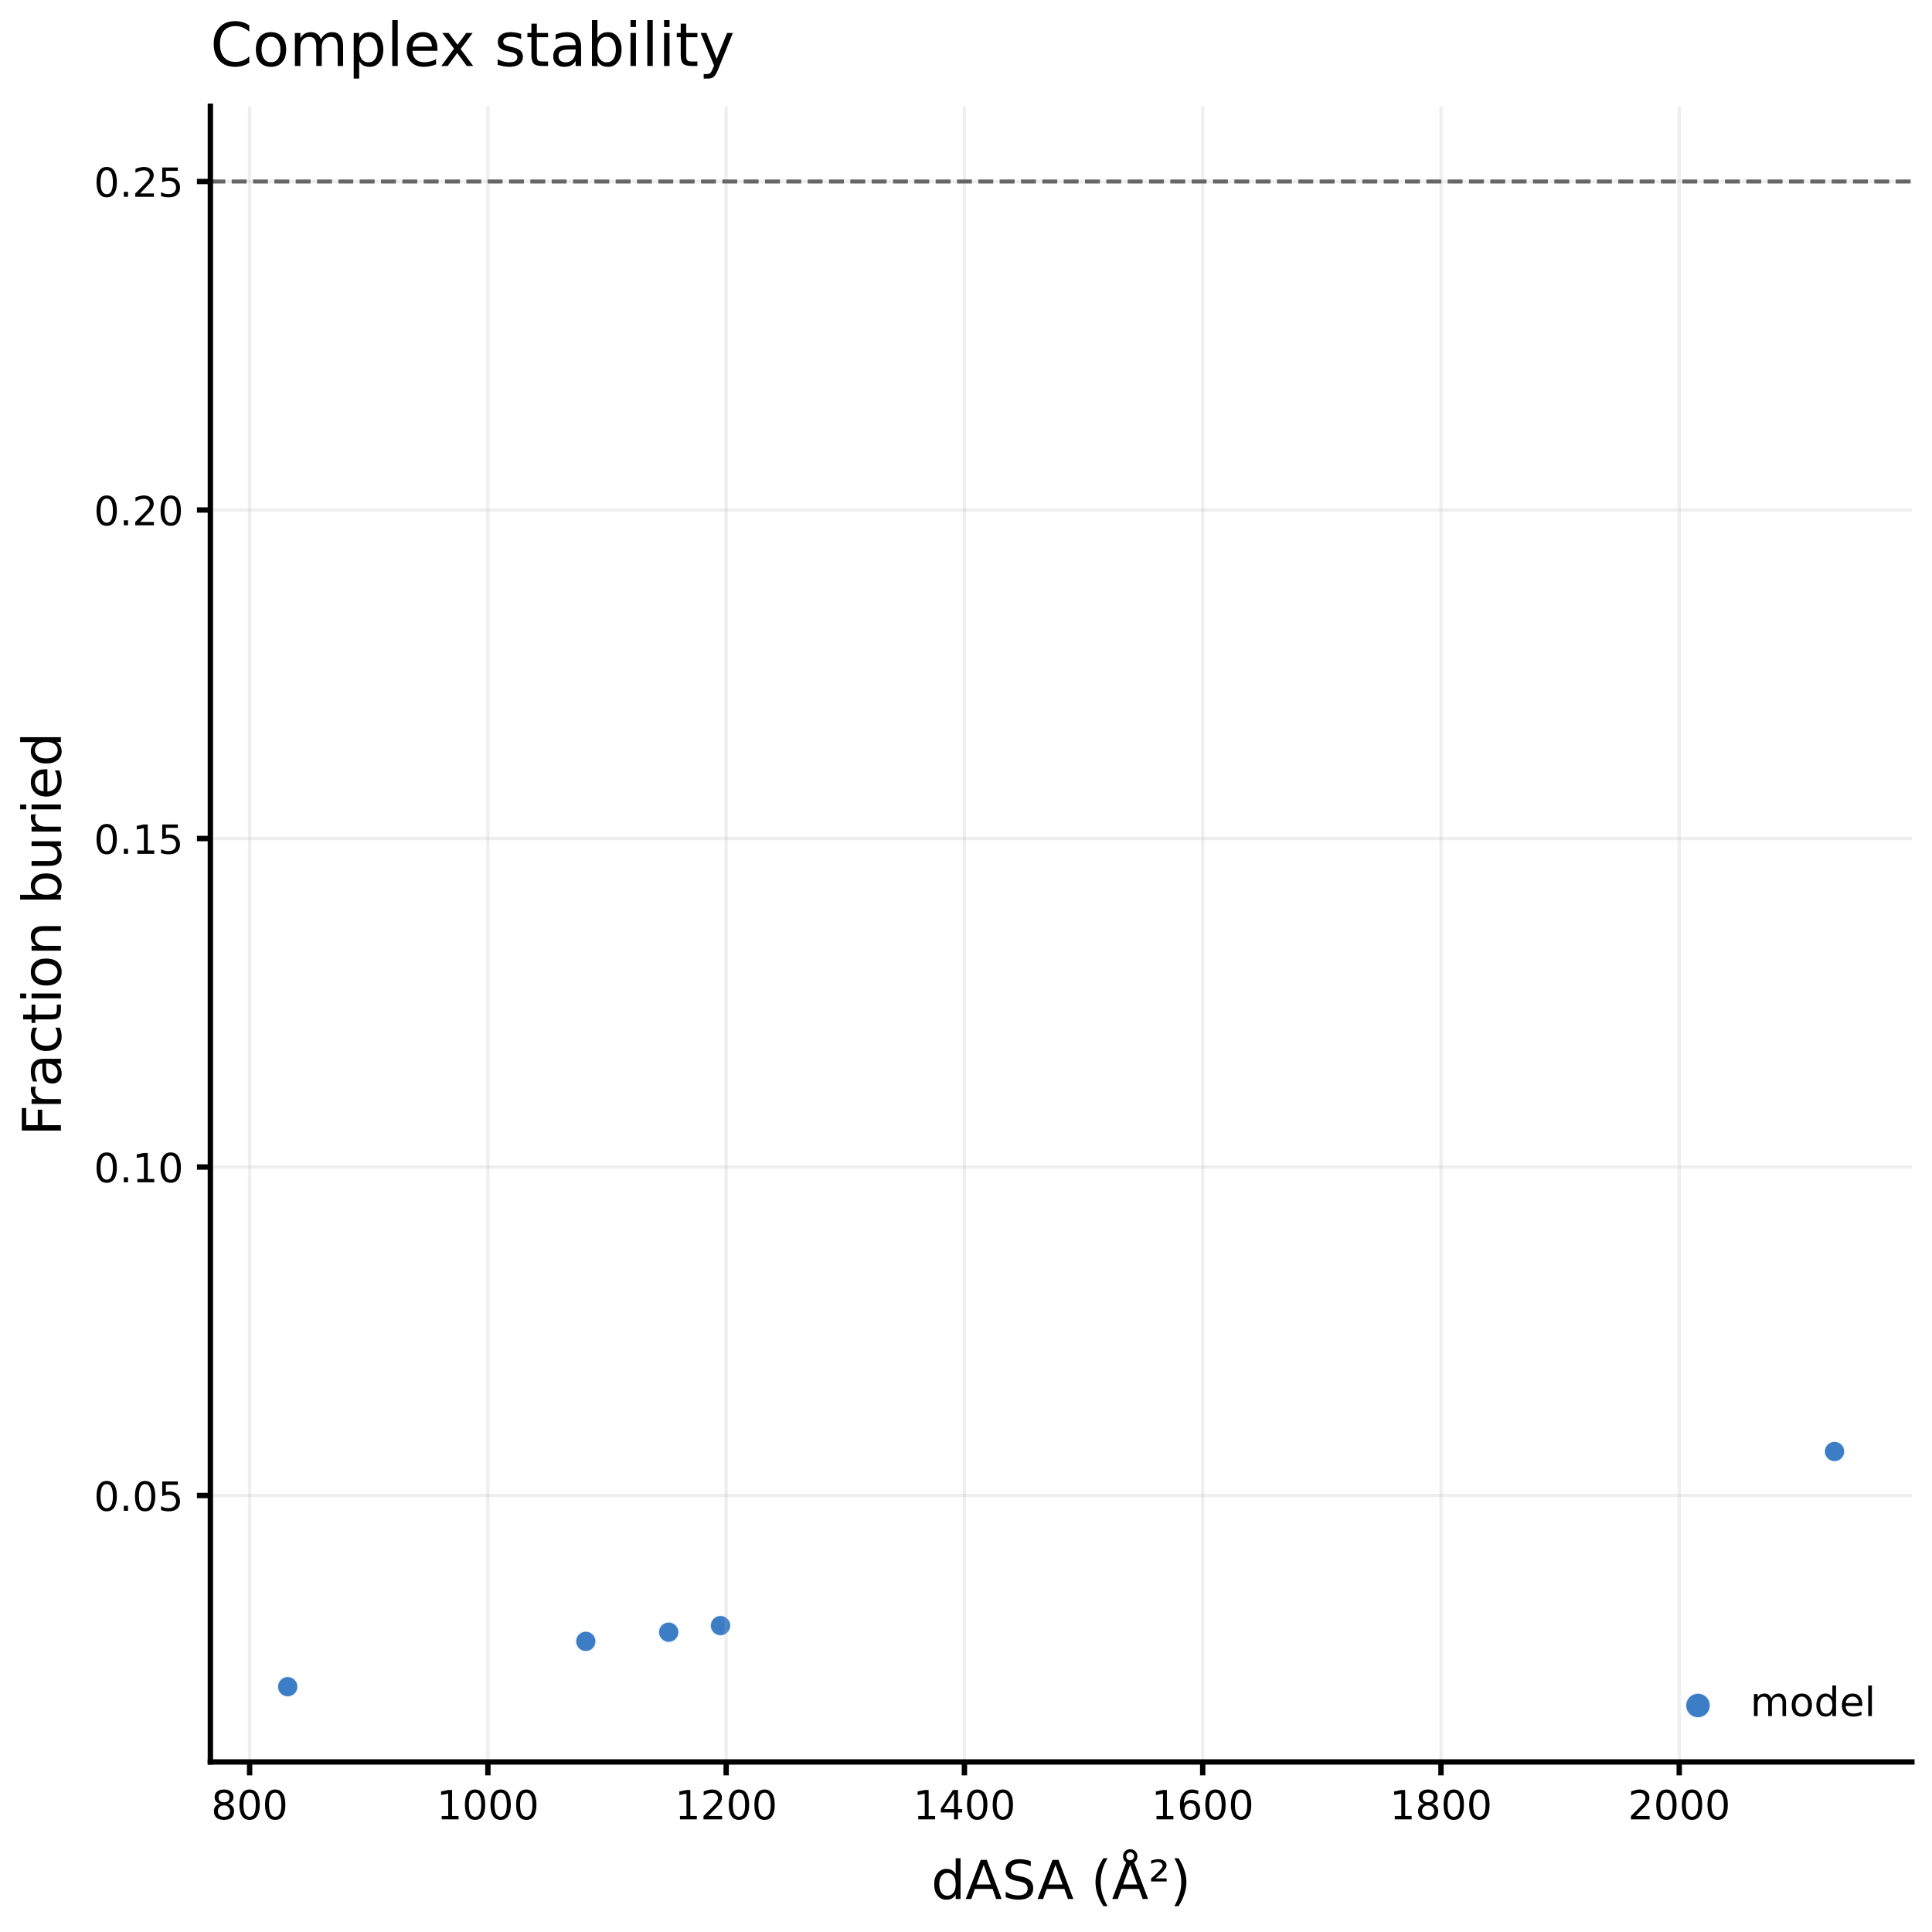
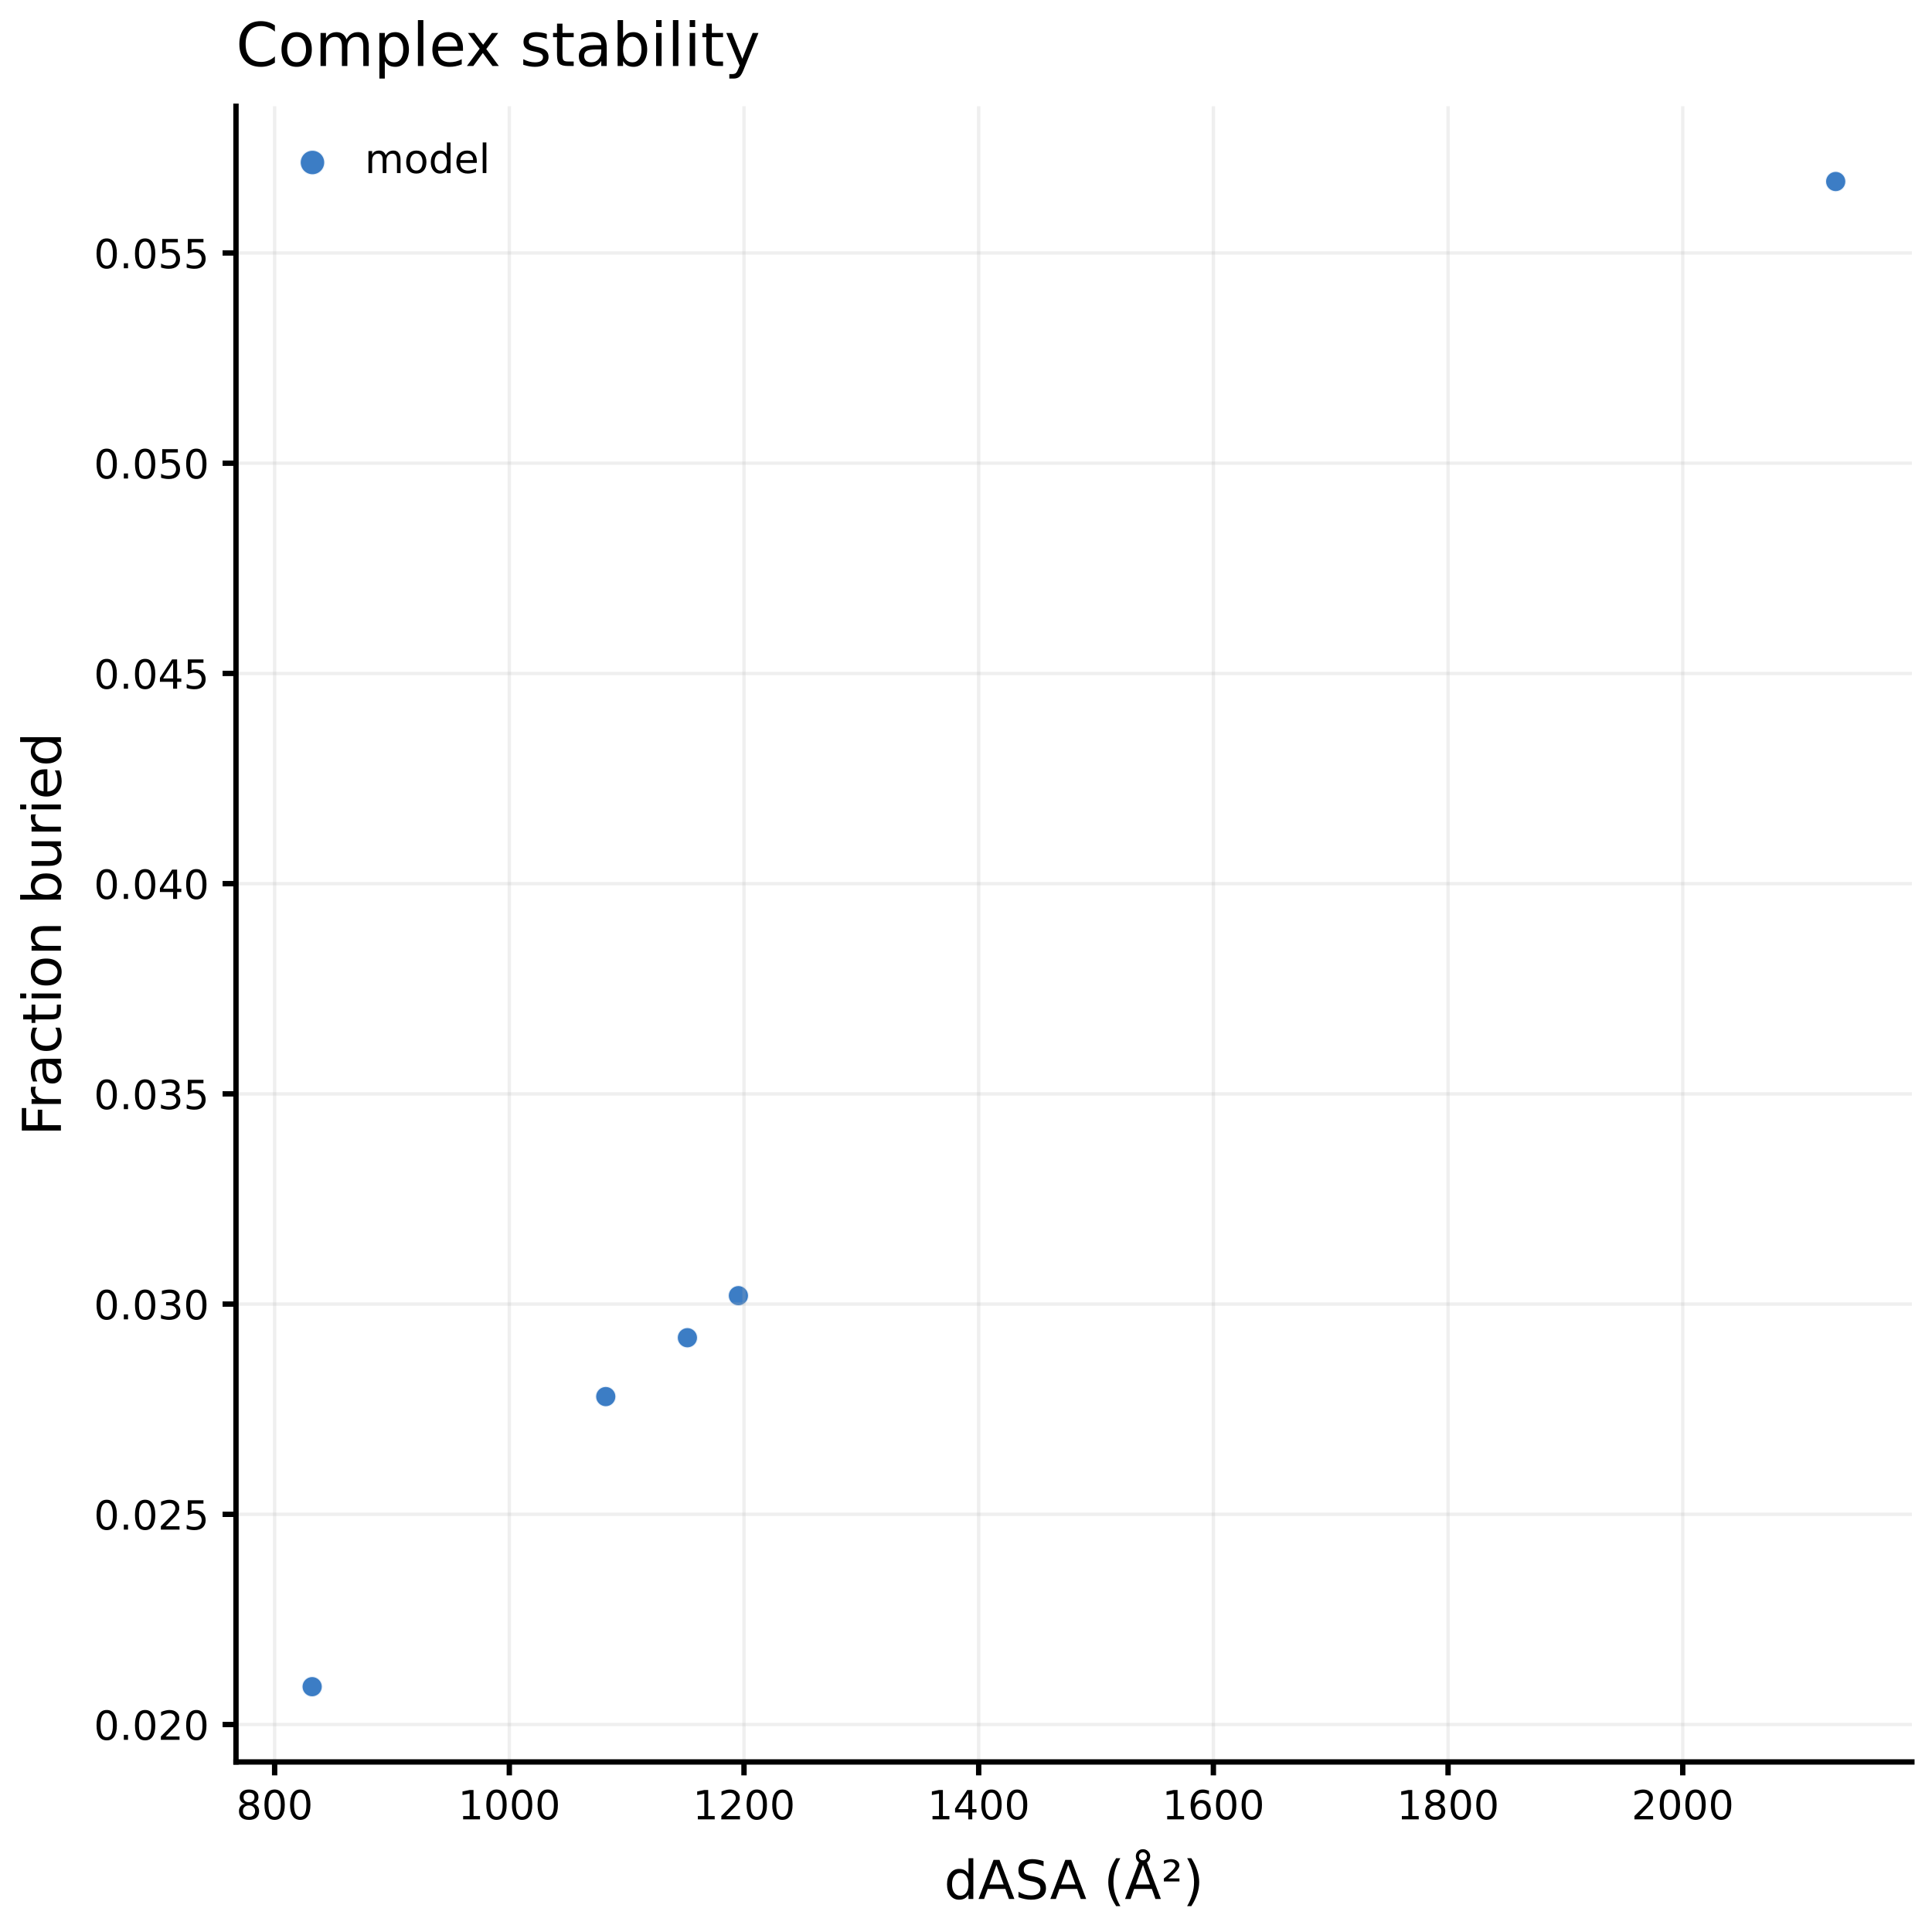
<svg xmlns="http://www.w3.org/2000/svg" xmlns:xlink="http://www.w3.org/1999/xlink" width="288pt" height="288pt" viewBox="0 0 288 288" version="1.1">
  <defs>
    <style type="text/css">*{stroke-linejoin: round; stroke-linecap: butt}</style>
  </defs>
  <g id="figure_1">
    <g id="patch_1">
      <path d="M 0 288  L 288 288  L 288 0  L 0 0  z " style="fill: #ffffff" />
    </g>
    <g id="axes_1">
      <g id="patch_2">
-         <path d="M 31.36 262.652  L 285 262.652  L 285 15.839  L 31.36 15.839  z " style="fill: #ffffff" />
+         <path d="M 35.178 262.652  L 285 262.652  L 285 15.839  L 35.178 15.839  z " style="fill: #ffffff" />
      </g>
      <g id="PathCollection_1">
        <defs>
-           <path id="m154c7b25d5" d="M 0 1.581  C 0.419 1.581 0.822 1.415 1.118 1.118  C 1.415 0.822 1.581 0.419 1.581 0  C 1.581 -0.419 1.415 -0.822 1.118 -1.118  C 0.822 -1.415 0.419 -1.581 0 -1.581  C -0.419 -1.581 -0.822 -1.415 -1.118 -1.118  C -1.415 -0.822 -1.581 -0.419 -1.581 0  C -1.581 0.419 -1.415 0.822 -1.118 1.118  C -0.822 1.415 -0.419 1.581 0 1.581  z " style="stroke: #ffffff; stroke-opacity: 0.9; stroke-width: 0.3" />
+           <path id="mb9299ff3bc" d="M 0 1.581  C 0.419 1.581 0.822 1.415 1.118 1.118  C 1.415 0.822 1.581 0.419 1.581 0  C 1.581 -0.419 1.415 -0.822 1.118 -1.118  C 0.822 -1.415 0.419 -1.581 0 -1.581  C -0.419 -1.581 -0.822 -1.415 -1.118 -1.118  C -1.415 -0.822 -1.581 -0.419 -1.581 0  C -1.581 0.419 -1.415 0.822 -1.118 1.118  C -0.822 1.415 -0.419 1.581 0 1.581  z " style="stroke: #ffffff; stroke-opacity: 0.9; stroke-width: 0.3" />
        </defs>
-         <g clip-path="url(#ped8b78893b)">
-           <use xlink:href="#m154c7b25d5" x="107.4" y="242.325" style="fill: #276fbf; fill-opacity: 0.9; stroke: #ffffff; stroke-opacity: 0.9; stroke-width: 0.3" />
-           <use xlink:href="#m154c7b25d5" x="42.889" y="251.433" style="fill: #276fbf; fill-opacity: 0.9; stroke: #ffffff; stroke-opacity: 0.9; stroke-width: 0.3" />
-           <use xlink:href="#m154c7b25d5" x="99.682" y="243.304" style="fill: #276fbf; fill-opacity: 0.9; stroke: #ffffff; stroke-opacity: 0.9; stroke-width: 0.3" />
-           <use xlink:href="#m154c7b25d5" x="87.325" y="244.675" style="fill: #276fbf; fill-opacity: 0.9; stroke: #ffffff; stroke-opacity: 0.9; stroke-width: 0.3" />
-           <use xlink:href="#m154c7b25d5" x="273.471" y="216.371" style="fill: #276fbf; fill-opacity: 0.9; stroke: #ffffff; stroke-opacity: 0.9; stroke-width: 0.3" />
+         <g clip-path="url(#pbae2bc22ba)">
+           <use xlink:href="#mb9299ff3bc" x="110.073" y="193.145" style="fill: #276fbf; fill-opacity: 0.9; stroke: #ffffff; stroke-opacity: 0.9; stroke-width: 0.3" />
+           <use xlink:href="#mb9299ff3bc" x="46.533" y="251.433" style="fill: #276fbf; fill-opacity: 0.9; stroke: #ffffff; stroke-opacity: 0.9; stroke-width: 0.3" />
+           <use xlink:href="#mb9299ff3bc" x="102.471" y="199.413" style="fill: #276fbf; fill-opacity: 0.9; stroke: #ffffff; stroke-opacity: 0.9; stroke-width: 0.3" />
+           <use xlink:href="#mb9299ff3bc" x="90.3" y="208.187" style="fill: #276fbf; fill-opacity: 0.9; stroke: #ffffff; stroke-opacity: 0.9; stroke-width: 0.3" />
+           <use xlink:href="#mb9299ff3bc" x="273.644" y="27.058" style="fill: #276fbf; fill-opacity: 0.9; stroke: #ffffff; stroke-opacity: 0.9; stroke-width: 0.3" />
        </g>
      </g>
      <g id="matplotlib.axis_1">
        <g id="xtick_1">
          <g id="line2d_1">
-             <path d="M 37.21 262.652  L 37.21 15.839  " clip-path="url(#ped8b78893b)" style="fill: none; stroke: #b0b0b0; stroke-opacity: 0.2; stroke-width: 0.5; stroke-linecap: square" />
+             <path d="M 40.939 262.652  L 40.939 15.839  " clip-path="url(#pbae2bc22ba)" style="fill: none; stroke: #b0b0b0; stroke-opacity: 0.2; stroke-width: 0.5; stroke-linecap: square" />
          </g>
          <g id="line2d_2">
            <defs>
-               <path id="m483880b71b" d="M 0 0  L 0 2  " style="stroke: #000000; stroke-width: 0.8" />
+               <path id="m4faf695474" d="M 0 0  L 0 2  " style="stroke: #000000; stroke-width: 0.8" />
            </defs>
            <g>
-               <use xlink:href="#m483880b71b" x="37.21" y="262.652" style="stroke: #000000; stroke-width: 0.8" />
+               <use xlink:href="#m4faf695474" x="40.939" y="262.652" style="stroke: #000000; stroke-width: 0.8" />
            </g>
          </g>
          <g id="text_1">
-             <text style="font-size: 6px; font-family: 'DejaVu Sans', 'Bitstream Vera Sans', 'Computer Modern Sans Serif', 'Lucida Grande', 'Verdana', 'Geneva', 'Lucid', 'Arial', 'Helvetica', 'Avant Garde', sans-serif; text-anchor: middle" x="37.21" y="271.21" transform="rotate(-0 37.20989 271.2102)">800</text>
+             <text style="font-size: 6px; font-family: 'DejaVu Sans', 'Bitstream Vera Sans', 'Computer Modern Sans Serif', 'Lucida Grande', 'Verdana', 'Geneva', 'Lucid', 'Arial', 'Helvetica', 'Avant Garde', sans-serif; text-anchor: middle" x="40.939" y="271.21" transform="rotate(-0 40.93934 271.2102)">800</text>
          </g>
        </g>
        <g id="xtick_2">
          <g id="line2d_3">
-             <path d="M 72.728 262.652  L 72.728 15.839  " clip-path="url(#ped8b78893b)" style="fill: none; stroke: #b0b0b0; stroke-opacity: 0.2; stroke-width: 0.5; stroke-linecap: square" />
+             <path d="M 75.923 262.652  L 75.923 15.839  " clip-path="url(#pbae2bc22ba)" style="fill: none; stroke: #b0b0b0; stroke-opacity: 0.2; stroke-width: 0.5; stroke-linecap: square" />
          </g>
          <g id="line2d_4">
            <g>
-               <use xlink:href="#m483880b71b" x="72.728" y="262.652" style="stroke: #000000; stroke-width: 0.8" />
+               <use xlink:href="#m4faf695474" x="75.923" y="262.652" style="stroke: #000000; stroke-width: 0.8" />
            </g>
          </g>
          <g id="text_2">
-             <text style="font-size: 6px; font-family: 'DejaVu Sans', 'Bitstream Vera Sans', 'Computer Modern Sans Serif', 'Lucida Grande', 'Verdana', 'Geneva', 'Lucid', 'Arial', 'Helvetica', 'Avant Garde', sans-serif; text-anchor: middle" x="72.728" y="271.21" transform="rotate(-0 72.72848 271.2102)">1000</text>
+             <text style="font-size: 6px; font-family: 'DejaVu Sans', 'Bitstream Vera Sans', 'Computer Modern Sans Serif', 'Lucida Grande', 'Verdana', 'Geneva', 'Lucid', 'Arial', 'Helvetica', 'Avant Garde', sans-serif; text-anchor: middle" x="75.923" y="271.21" transform="rotate(-0 75.92335 271.2102)">1000</text>
          </g>
        </g>
        <g id="xtick_3">
          <g id="line2d_5">
-             <path d="M 108.247 262.652  L 108.247 15.839  " clip-path="url(#ped8b78893b)" style="fill: none; stroke: #b0b0b0; stroke-opacity: 0.2; stroke-width: 0.5; stroke-linecap: square" />
+             <path d="M 110.907 262.652  L 110.907 15.839  " clip-path="url(#pbae2bc22ba)" style="fill: none; stroke: #b0b0b0; stroke-opacity: 0.2; stroke-width: 0.5; stroke-linecap: square" />
          </g>
          <g id="line2d_6">
            <g>
-               <use xlink:href="#m483880b71b" x="108.247" y="262.652" style="stroke: #000000; stroke-width: 0.8" />
+               <use xlink:href="#m4faf695474" x="110.907" y="262.652" style="stroke: #000000; stroke-width: 0.8" />
            </g>
          </g>
          <g id="text_3">
-             <text style="font-size: 6px; font-family: 'DejaVu Sans', 'Bitstream Vera Sans', 'Computer Modern Sans Serif', 'Lucida Grande', 'Verdana', 'Geneva', 'Lucid', 'Arial', 'Helvetica', 'Avant Garde', sans-serif; text-anchor: middle" x="108.247" y="271.21" transform="rotate(-0 108.2471 271.2102)">1200</text>
+             <text style="font-size: 6px; font-family: 'DejaVu Sans', 'Bitstream Vera Sans', 'Computer Modern Sans Serif', 'Lucida Grande', 'Verdana', 'Geneva', 'Lucid', 'Arial', 'Helvetica', 'Avant Garde', sans-serif; text-anchor: middle" x="110.907" y="271.21" transform="rotate(-0 110.9074 271.2102)">1200</text>
          </g>
        </g>
        <g id="xtick_4">
          <g id="line2d_7">
-             <path d="M 143.766 262.652  L 143.766 15.839  " clip-path="url(#ped8b78893b)" style="fill: none; stroke: #b0b0b0; stroke-opacity: 0.2; stroke-width: 0.5; stroke-linecap: square" />
+             <path d="M 145.891 262.652  L 145.891 15.839  " clip-path="url(#pbae2bc22ba)" style="fill: none; stroke: #b0b0b0; stroke-opacity: 0.2; stroke-width: 0.5; stroke-linecap: square" />
          </g>
          <g id="line2d_8">
            <g>
-               <use xlink:href="#m483880b71b" x="143.766" y="262.652" style="stroke: #000000; stroke-width: 0.8" />
+               <use xlink:href="#m4faf695474" x="145.891" y="262.652" style="stroke: #000000; stroke-width: 0.8" />
            </g>
          </g>
          <g id="text_4">
-             <text style="font-size: 6px; font-family: 'DejaVu Sans', 'Bitstream Vera Sans', 'Computer Modern Sans Serif', 'Lucida Grande', 'Verdana', 'Geneva', 'Lucid', 'Arial', 'Helvetica', 'Avant Garde', sans-serif; text-anchor: middle" x="143.766" y="271.21" transform="rotate(-0 143.7657 271.2102)">1400</text>
+             <text style="font-size: 6px; font-family: 'DejaVu Sans', 'Bitstream Vera Sans', 'Computer Modern Sans Serif', 'Lucida Grande', 'Verdana', 'Geneva', 'Lucid', 'Arial', 'Helvetica', 'Avant Garde', sans-serif; text-anchor: middle" x="145.891" y="271.21" transform="rotate(-0 145.8914 271.2102)">1400</text>
          </g>
        </g>
        <g id="xtick_5">
          <g id="line2d_9">
-             <path d="M 179.284 262.652  L 179.284 15.839  " clip-path="url(#ped8b78893b)" style="fill: none; stroke: #b0b0b0; stroke-opacity: 0.2; stroke-width: 0.5; stroke-linecap: square" />
+             <path d="M 180.875 262.652  L 180.875 15.839  " clip-path="url(#pbae2bc22ba)" style="fill: none; stroke: #b0b0b0; stroke-opacity: 0.2; stroke-width: 0.5; stroke-linecap: square" />
          </g>
          <g id="line2d_10">
            <g>
-               <use xlink:href="#m483880b71b" x="179.284" y="262.652" style="stroke: #000000; stroke-width: 0.8" />
+               <use xlink:href="#m4faf695474" x="180.875" y="262.652" style="stroke: #000000; stroke-width: 0.8" />
            </g>
          </g>
          <g id="text_5">
-             <text style="font-size: 6px; font-family: 'DejaVu Sans', 'Bitstream Vera Sans', 'Computer Modern Sans Serif', 'Lucida Grande', 'Verdana', 'Geneva', 'Lucid', 'Arial', 'Helvetica', 'Avant Garde', sans-serif; text-anchor: middle" x="179.284" y="271.21" transform="rotate(-0 179.2843 271.2102)">1600</text>
+             <text style="font-size: 6px; font-family: 'DejaVu Sans', 'Bitstream Vera Sans', 'Computer Modern Sans Serif', 'Lucida Grande', 'Verdana', 'Geneva', 'Lucid', 'Arial', 'Helvetica', 'Avant Garde', sans-serif; text-anchor: middle" x="180.875" y="271.21" transform="rotate(-0 180.8754 271.2102)">1600</text>
          </g>
        </g>
        <g id="xtick_6">
          <g id="line2d_11">
-             <path d="M 214.803 262.652  L 214.803 15.839  " clip-path="url(#ped8b78893b)" style="fill: none; stroke: #b0b0b0; stroke-opacity: 0.2; stroke-width: 0.5; stroke-linecap: square" />
+             <path d="M 215.859 262.652  L 215.859 15.839  " clip-path="url(#pbae2bc22ba)" style="fill: none; stroke: #b0b0b0; stroke-opacity: 0.2; stroke-width: 0.5; stroke-linecap: square" />
          </g>
          <g id="line2d_12">
            <g>
-               <use xlink:href="#m483880b71b" x="214.803" y="262.652" style="stroke: #000000; stroke-width: 0.8" />
+               <use xlink:href="#m4faf695474" x="215.859" y="262.652" style="stroke: #000000; stroke-width: 0.8" />
            </g>
          </g>
          <g id="text_6">
-             <text style="font-size: 6px; font-family: 'DejaVu Sans', 'Bitstream Vera Sans', 'Computer Modern Sans Serif', 'Lucida Grande', 'Verdana', 'Geneva', 'Lucid', 'Arial', 'Helvetica', 'Avant Garde', sans-serif; text-anchor: middle" x="214.803" y="271.21" transform="rotate(-0 214.8029 271.2102)">1800</text>
+             <text style="font-size: 6px; font-family: 'DejaVu Sans', 'Bitstream Vera Sans', 'Computer Modern Sans Serif', 'Lucida Grande', 'Verdana', 'Geneva', 'Lucid', 'Arial', 'Helvetica', 'Avant Garde', sans-serif; text-anchor: middle" x="215.859" y="271.21" transform="rotate(-0 215.8594 271.2102)">1800</text>
          </g>
        </g>
        <g id="xtick_7">
          <g id="line2d_13">
-             <path d="M 250.321 262.652  L 250.321 15.839  " clip-path="url(#ped8b78893b)" style="fill: none; stroke: #b0b0b0; stroke-opacity: 0.2; stroke-width: 0.5; stroke-linecap: square" />
+             <path d="M 250.843 262.652  L 250.843 15.839  " clip-path="url(#pbae2bc22ba)" style="fill: none; stroke: #b0b0b0; stroke-opacity: 0.2; stroke-width: 0.5; stroke-linecap: square" />
          </g>
          <g id="line2d_14">
            <g>
-               <use xlink:href="#m483880b71b" x="250.321" y="262.652" style="stroke: #000000; stroke-width: 0.8" />
+               <use xlink:href="#m4faf695474" x="250.843" y="262.652" style="stroke: #000000; stroke-width: 0.8" />
            </g>
          </g>
          <g id="text_7">
-             <text style="font-size: 6px; font-family: 'DejaVu Sans', 'Bitstream Vera Sans', 'Computer Modern Sans Serif', 'Lucida Grande', 'Verdana', 'Geneva', 'Lucid', 'Arial', 'Helvetica', 'Avant Garde', sans-serif; text-anchor: middle" x="250.321" y="271.21" transform="rotate(-0 250.3214 271.2102)">2000</text>
+             <text style="font-size: 6px; font-family: 'DejaVu Sans', 'Bitstream Vera Sans', 'Computer Modern Sans Serif', 'Lucida Grande', 'Verdana', 'Geneva', 'Lucid', 'Arial', 'Helvetica', 'Avant Garde', sans-serif; text-anchor: middle" x="250.843" y="271.21" transform="rotate(-0 250.8434 271.2102)">2000</text>
          </g>
        </g>
        <g id="text_8">
-           <text style="font-size: 8px; font-family: 'DejaVu Sans', 'Bitstream Vera Sans', 'Computer Modern Sans Serif', 'Lucida Grande', 'Verdana', 'Geneva', 'Lucid', 'Arial', 'Helvetica', 'Avant Garde', sans-serif; text-anchor: middle" x="158.18" y="283.078" transform="rotate(-0 158.18 283.0779)">dASA (Å²)</text>
+           <text style="font-size: 8px; font-family: 'DejaVu Sans', 'Bitstream Vera Sans', 'Computer Modern Sans Serif', 'Lucida Grande', 'Verdana', 'Geneva', 'Lucid', 'Arial', 'Helvetica', 'Avant Garde', sans-serif; text-anchor: middle" x="160.089" y="283.078" transform="rotate(-0 160.0888 283.0779)">dASA (Å²)</text>
        </g>
      </g>
      <g id="matplotlib.axis_2">
        <g id="ytick_1">
          <g id="line2d_15">
-             <path d="M 31.36 222.933  L 285 222.933  " clip-path="url(#ped8b78893b)" style="fill: none; stroke: #b0b0b0; stroke-opacity: 0.2; stroke-width: 0.5; stroke-linecap: square" />
+             <path d="M 35.178 257.074  L 285 257.074  " clip-path="url(#pbae2bc22ba)" style="fill: none; stroke: #b0b0b0; stroke-opacity: 0.2; stroke-width: 0.5; stroke-linecap: square" />
          </g>
          <g id="line2d_16">
            <defs>
-               <path id="m65498bcdc9" d="M 0 0  L -2 0  " style="stroke: #000000; stroke-width: 0.8" />
+               <path id="m418cbb55d5" d="M 0 0  L -2 0  " style="stroke: #000000; stroke-width: 0.8" />
            </defs>
            <g>
-               <use xlink:href="#m65498bcdc9" x="31.36" y="222.933" style="stroke: #000000; stroke-width: 0.8" />
+               <use xlink:href="#m418cbb55d5" x="35.178" y="257.074" style="stroke: #000000; stroke-width: 0.8" />
            </g>
          </g>
          <g id="text_9">
-             <text style="font-size: 6px; font-family: 'DejaVu Sans', 'Bitstream Vera Sans', 'Computer Modern Sans Serif', 'Lucida Grande', 'Verdana', 'Geneva', 'Lucid', 'Arial', 'Helvetica', 'Avant Garde', sans-serif; text-anchor: end" x="27.36" y="225.212" transform="rotate(-0 27.36024 225.2123)">0.05</text>
+             <text style="font-size: 6px; font-family: 'DejaVu Sans', 'Bitstream Vera Sans', 'Computer Modern Sans Serif', 'Lucida Grande', 'Verdana', 'Geneva', 'Lucid', 'Arial', 'Helvetica', 'Avant Garde', sans-serif; text-anchor: end" x="31.178" y="259.353" transform="rotate(-0 31.17774 259.3529)">0.020</text>
          </g>
        </g>
        <g id="ytick_2">
          <g id="line2d_17">
-             <path d="M 31.36 173.964  L 285 173.964  " clip-path="url(#ped8b78893b)" style="fill: none; stroke: #b0b0b0; stroke-opacity: 0.2; stroke-width: 0.5; stroke-linecap: square" />
+             <path d="M 35.178 225.736  L 285 225.736  " clip-path="url(#pbae2bc22ba)" style="fill: none; stroke: #b0b0b0; stroke-opacity: 0.2; stroke-width: 0.5; stroke-linecap: square" />
          </g>
          <g id="line2d_18">
            <g>
-               <use xlink:href="#m65498bcdc9" x="31.36" y="173.964" style="stroke: #000000; stroke-width: 0.8" />
+               <use xlink:href="#m418cbb55d5" x="35.178" y="225.736" style="stroke: #000000; stroke-width: 0.8" />
            </g>
          </g>
          <g id="text_10">
-             <text style="font-size: 6px; font-family: 'DejaVu Sans', 'Bitstream Vera Sans', 'Computer Modern Sans Serif', 'Lucida Grande', 'Verdana', 'Geneva', 'Lucid', 'Arial', 'Helvetica', 'Avant Garde', sans-serif; text-anchor: end" x="27.36" y="176.243" transform="rotate(-0 27.36024 176.2434)">0.10</text>
+             <text style="font-size: 6px; font-family: 'DejaVu Sans', 'Bitstream Vera Sans', 'Computer Modern Sans Serif', 'Lucida Grande', 'Verdana', 'Geneva', 'Lucid', 'Arial', 'Helvetica', 'Avant Garde', sans-serif; text-anchor: end" x="31.178" y="228.016" transform="rotate(-0 31.17774 228.0156)">0.025</text>
          </g>
        </g>
        <g id="ytick_3">
          <g id="line2d_19">
-             <path d="M 31.36 124.995  L 285 124.995  " clip-path="url(#ped8b78893b)" style="fill: none; stroke: #b0b0b0; stroke-opacity: 0.2; stroke-width: 0.5; stroke-linecap: square" />
+             <path d="M 35.178 194.399  L 285 194.399  " clip-path="url(#pbae2bc22ba)" style="fill: none; stroke: #b0b0b0; stroke-opacity: 0.2; stroke-width: 0.5; stroke-linecap: square" />
          </g>
          <g id="line2d_20">
            <g>
-               <use xlink:href="#m65498bcdc9" x="31.36" y="124.995" style="stroke: #000000; stroke-width: 0.8" />
+               <use xlink:href="#m418cbb55d5" x="35.178" y="194.399" style="stroke: #000000; stroke-width: 0.8" />
            </g>
          </g>
          <g id="text_11">
-             <text style="font-size: 6px; font-family: 'DejaVu Sans', 'Bitstream Vera Sans', 'Computer Modern Sans Serif', 'Lucida Grande', 'Verdana', 'Geneva', 'Lucid', 'Arial', 'Helvetica', 'Avant Garde', sans-serif; text-anchor: end" x="27.36" y="127.275" transform="rotate(-0 27.36024 127.2746)">0.15</text>
+             <text style="font-size: 6px; font-family: 'DejaVu Sans', 'Bitstream Vera Sans', 'Computer Modern Sans Serif', 'Lucida Grande', 'Verdana', 'Geneva', 'Lucid', 'Arial', 'Helvetica', 'Avant Garde', sans-serif; text-anchor: end" x="31.178" y="196.678" transform="rotate(-0 31.17774 196.6782)">0.030</text>
          </g>
        </g>
        <g id="ytick_4">
          <g id="line2d_21">
-             <path d="M 31.36 76.026  L 285 76.026  " clip-path="url(#ped8b78893b)" style="fill: none; stroke: #b0b0b0; stroke-opacity: 0.2; stroke-width: 0.5; stroke-linecap: square" />
+             <path d="M 35.178 163.062  L 285 163.062  " clip-path="url(#pbae2bc22ba)" style="fill: none; stroke: #b0b0b0; stroke-opacity: 0.2; stroke-width: 0.5; stroke-linecap: square" />
          </g>
          <g id="line2d_22">
            <g>
-               <use xlink:href="#m65498bcdc9" x="31.36" y="76.026" style="stroke: #000000; stroke-width: 0.8" />
+               <use xlink:href="#m418cbb55d5" x="35.178" y="163.062" style="stroke: #000000; stroke-width: 0.8" />
            </g>
          </g>
          <g id="text_12">
-             <text style="font-size: 6px; font-family: 'DejaVu Sans', 'Bitstream Vera Sans', 'Computer Modern Sans Serif', 'Lucida Grande', 'Verdana', 'Geneva', 'Lucid', 'Arial', 'Helvetica', 'Avant Garde', sans-serif; text-anchor: end" x="27.36" y="78.306" transform="rotate(-0 27.36024 78.30575)">0.20</text>
+             <text style="font-size: 6px; font-family: 'DejaVu Sans', 'Bitstream Vera Sans', 'Computer Modern Sans Serif', 'Lucida Grande', 'Verdana', 'Geneva', 'Lucid', 'Arial', 'Helvetica', 'Avant Garde', sans-serif; text-anchor: end" x="31.178" y="165.341" transform="rotate(-0 31.17774 165.3409)">0.035</text>
          </g>
        </g>
        <g id="ytick_5">
          <g id="line2d_23">
-             <path d="M 31.36 27.058  L 285 27.058  " clip-path="url(#ped8b78893b)" style="fill: none; stroke: #b0b0b0; stroke-opacity: 0.2; stroke-width: 0.5; stroke-linecap: square" />
+             <path d="M 35.178 131.724  L 285 131.724  " clip-path="url(#pbae2bc22ba)" style="fill: none; stroke: #b0b0b0; stroke-opacity: 0.2; stroke-width: 0.5; stroke-linecap: square" />
          </g>
          <g id="line2d_24">
            <g>
-               <use xlink:href="#m65498bcdc9" x="31.36" y="27.058" style="stroke: #000000; stroke-width: 0.8" />
+               <use xlink:href="#m418cbb55d5" x="35.178" y="131.724" style="stroke: #000000; stroke-width: 0.8" />
            </g>
          </g>
          <g id="text_13">
-             <text style="font-size: 6px; font-family: 'DejaVu Sans', 'Bitstream Vera Sans', 'Computer Modern Sans Serif', 'Lucida Grande', 'Verdana', 'Geneva', 'Lucid', 'Arial', 'Helvetica', 'Avant Garde', sans-serif; text-anchor: end" x="27.36" y="29.337" transform="rotate(-0 27.36024 29.33689)">0.25</text>
-           </g>
-         </g>
-         <g id="text_14">
+             <text style="font-size: 6px; font-family: 'DejaVu Sans', 'Bitstream Vera Sans', 'Computer Modern Sans Serif', 'Lucida Grande', 'Verdana', 'Geneva', 'Lucid', 'Arial', 'Helvetica', 'Avant Garde', sans-serif; text-anchor: end" x="31.178" y="134.004" transform="rotate(-0 31.17774 134.0036)">0.040</text>
+           </g>
+         </g>
+         <g id="ytick_6">
+           <g id="line2d_25">
+             <path d="M 35.178 100.387  L 285 100.387  " clip-path="url(#pbae2bc22ba)" style="fill: none; stroke: #b0b0b0; stroke-opacity: 0.2; stroke-width: 0.5; stroke-linecap: square" />
+           </g>
+           <g id="line2d_26">
+             <g>
+               <use xlink:href="#m418cbb55d5" x="35.178" y="100.387" style="stroke: #000000; stroke-width: 0.8" />
+             </g>
+           </g>
+           <g id="text_14">
+             <text style="font-size: 6px; font-family: 'DejaVu Sans', 'Bitstream Vera Sans', 'Computer Modern Sans Serif', 'Lucida Grande', 'Verdana', 'Geneva', 'Lucid', 'Arial', 'Helvetica', 'Avant Garde', sans-serif; text-anchor: end" x="31.178" y="102.666" transform="rotate(-0 31.17774 102.6662)">0.045</text>
+           </g>
+         </g>
+         <g id="ytick_7">
+           <g id="line2d_27">
+             <path d="M 35.178 69.05  L 285 69.05  " clip-path="url(#pbae2bc22ba)" style="fill: none; stroke: #b0b0b0; stroke-opacity: 0.2; stroke-width: 0.5; stroke-linecap: square" />
+           </g>
+           <g id="line2d_28">
+             <g>
+               <use xlink:href="#m418cbb55d5" x="35.178" y="69.05" style="stroke: #000000; stroke-width: 0.8" />
+             </g>
+           </g>
+           <g id="text_15">
+             <text style="font-size: 6px; font-family: 'DejaVu Sans', 'Bitstream Vera Sans', 'Computer Modern Sans Serif', 'Lucida Grande', 'Verdana', 'Geneva', 'Lucid', 'Arial', 'Helvetica', 'Avant Garde', sans-serif; text-anchor: end" x="31.178" y="71.329" transform="rotate(-0 31.17774 71.32891)">0.050</text>
+           </g>
+         </g>
+         <g id="ytick_8">
+           <g id="line2d_29">
+             <path d="M 35.178 37.712  L 285 37.712  " clip-path="url(#pbae2bc22ba)" style="fill: none; stroke: #b0b0b0; stroke-opacity: 0.2; stroke-width: 0.5; stroke-linecap: square" />
+           </g>
+           <g id="line2d_30">
+             <g>
+               <use xlink:href="#m418cbb55d5" x="35.178" y="37.712" style="stroke: #000000; stroke-width: 0.8" />
+             </g>
+           </g>
+           <g id="text_16">
+             <text style="font-size: 6px; font-family: 'DejaVu Sans', 'Bitstream Vera Sans', 'Computer Modern Sans Serif', 'Lucida Grande', 'Verdana', 'Geneva', 'Lucid', 'Arial', 'Helvetica', 'Avant Garde', sans-serif; text-anchor: end" x="31.178" y="39.992" transform="rotate(-0 31.17774 39.99159)">0.055</text>
+           </g>
+         </g>
+         <g id="text_17">
          <text style="font-size: 8px; font-family: 'DejaVu Sans', 'Bitstream Vera Sans', 'Computer Modern Sans Serif', 'Lucida Grande', 'Verdana', 'Geneva', 'Lucid', 'Arial', 'Helvetica', 'Avant Garde', sans-serif; text-anchor: middle" x="9.079" y="139.245" transform="rotate(-90 9.07899 139.2452)">Fraction buried</text>
        </g>
      </g>
-       <g id="line2d_25">
-         <path d="M 31.36 27.058  L 285 27.058  " clip-path="url(#ped8b78893b)" style="fill: none; stroke-dasharray: 2.22,0.96; stroke-dashoffset: 0; stroke: #666666; stroke-width: 0.6" />
-       </g>
      <g id="patch_3">
-         <path d="M 31.36 262.652  L 31.36 15.839  " style="fill: none; stroke: #000000; stroke-width: 0.8; stroke-linejoin: miter; stroke-linecap: square" />
+         <path d="M 35.178 262.652  L 35.178 15.839  " style="fill: none; stroke: #000000; stroke-width: 0.8; stroke-linejoin: miter; stroke-linecap: square" />
      </g>
      <g id="patch_4">
-         <path d="M 31.36 262.652  L 285 262.652  " style="fill: none; stroke: #000000; stroke-width: 0.8; stroke-linejoin: miter; stroke-linecap: square" />
-       </g>
-       <g id="text_15">
-         <text style="font-size: 9px; font-family: 'DejaVu Sans', 'Bitstream Vera Sans', 'Computer Modern Sans Serif', 'Lucida Grande', 'Verdana', 'Geneva', 'Lucid', 'Arial', 'Helvetica', 'Avant Garde', sans-serif; text-anchor: start" x="31.36" y="9.839" transform="rotate(-0 31.36024 9.838834)">Complex stability</text>
+         <path d="M 35.178 262.652  L 285 262.652  " style="fill: none; stroke: #000000; stroke-width: 0.8; stroke-linejoin: miter; stroke-linecap: square" />
+       </g>
+       <g id="text_18">
+         <text style="font-size: 9px; font-family: 'DejaVu Sans', 'Bitstream Vera Sans', 'Computer Modern Sans Serif', 'Lucida Grande', 'Verdana', 'Geneva', 'Lucid', 'Arial', 'Helvetica', 'Avant Garde', sans-serif; text-anchor: start" x="35.178" y="9.839" transform="rotate(-0 35.17774 9.838834)">Complex stability</text>
      </g>
      <g id="legend_1">
        <g id="PathCollection_2">
          <defs>
-             <path id="md81346fa1e" d="M 0 1.897  C 0.503 1.897 0.986 1.697 1.342 1.342  C 1.697 0.986 1.897 0.503 1.897 0  C 1.897 -0.503 1.697 -0.986 1.342 -1.342  C 0.986 -1.697 0.503 -1.897 0 -1.897  C -0.503 -1.897 -0.986 -1.697 -1.342 -1.342  C -1.697 -0.986 -1.897 -0.503 -1.897 0  C -1.897 0.503 -1.697 0.986 -1.342 1.342  C -0.986 1.697 -0.503 1.897 0 1.897  z " style="stroke: #ffffff; stroke-opacity: 0.9; stroke-width: 0.3" />
+             <path id="mdf4bf48bd1" d="M 0 1.897  C 0.503 1.897 0.986 1.697 1.342 1.342  C 1.697 0.986 1.897 0.503 1.897 0  C 1.897 -0.503 1.697 -0.986 1.342 -1.342  C 0.986 -1.697 0.503 -1.897 0 -1.897  C -0.503 -1.897 -0.986 -1.697 -1.342 -1.342  C -1.697 -0.986 -1.897 -0.503 -1.897 0  C -1.897 0.503 -1.697 0.986 -1.342 1.342  C -0.986 1.697 -0.503 1.897 0 1.897  z " style="stroke: #ffffff; stroke-opacity: 0.9; stroke-width: 0.3" />
          </defs>
          <g>
-             <use xlink:href="#md81346fa1e" x="253.116" y="254.235" style="fill: #276fbf; fill-opacity: 0.9; stroke: #ffffff; stroke-opacity: 0.9; stroke-width: 0.3" />
-           </g>
-         </g>
-         <g id="text_16">
-           <text style="font-size: 6px; font-family: 'DejaVu Sans', 'Bitstream Vera Sans', 'Computer Modern Sans Serif', 'Lucida Grande', 'Verdana', 'Geneva', 'Lucid', 'Arial', 'Helvetica', 'Avant Garde', sans-serif; text-anchor: start" x="260.916" y="255.81" transform="rotate(-0 260.9163 255.8102)">model</text>
+             <use xlink:href="#mdf4bf48bd1" x="46.578" y="24.223" style="fill: #276fbf; fill-opacity: 0.9; stroke: #ffffff; stroke-opacity: 0.9; stroke-width: 0.3" />
+           </g>
+         </g>
+         <g id="text_19">
+           <text style="font-size: 6px; font-family: 'DejaVu Sans', 'Bitstream Vera Sans', 'Computer Modern Sans Serif', 'Lucida Grande', 'Verdana', 'Geneva', 'Lucid', 'Arial', 'Helvetica', 'Avant Garde', sans-serif; text-anchor: start" x="54.378" y="25.798" transform="rotate(-0 54.37774 25.7979)">model</text>
        </g>
      </g>
    </g>
  </g>
  <defs>
-     <clipPath id="ped8b78893b">
-       <rect x="31.36" y="15.839" width="253.64" height="246.813" />
+     <clipPath id="pbae2bc22ba">
+       <rect x="35.178" y="15.839" width="249.822" height="246.813" />
    </clipPath>
  </defs>
</svg>
